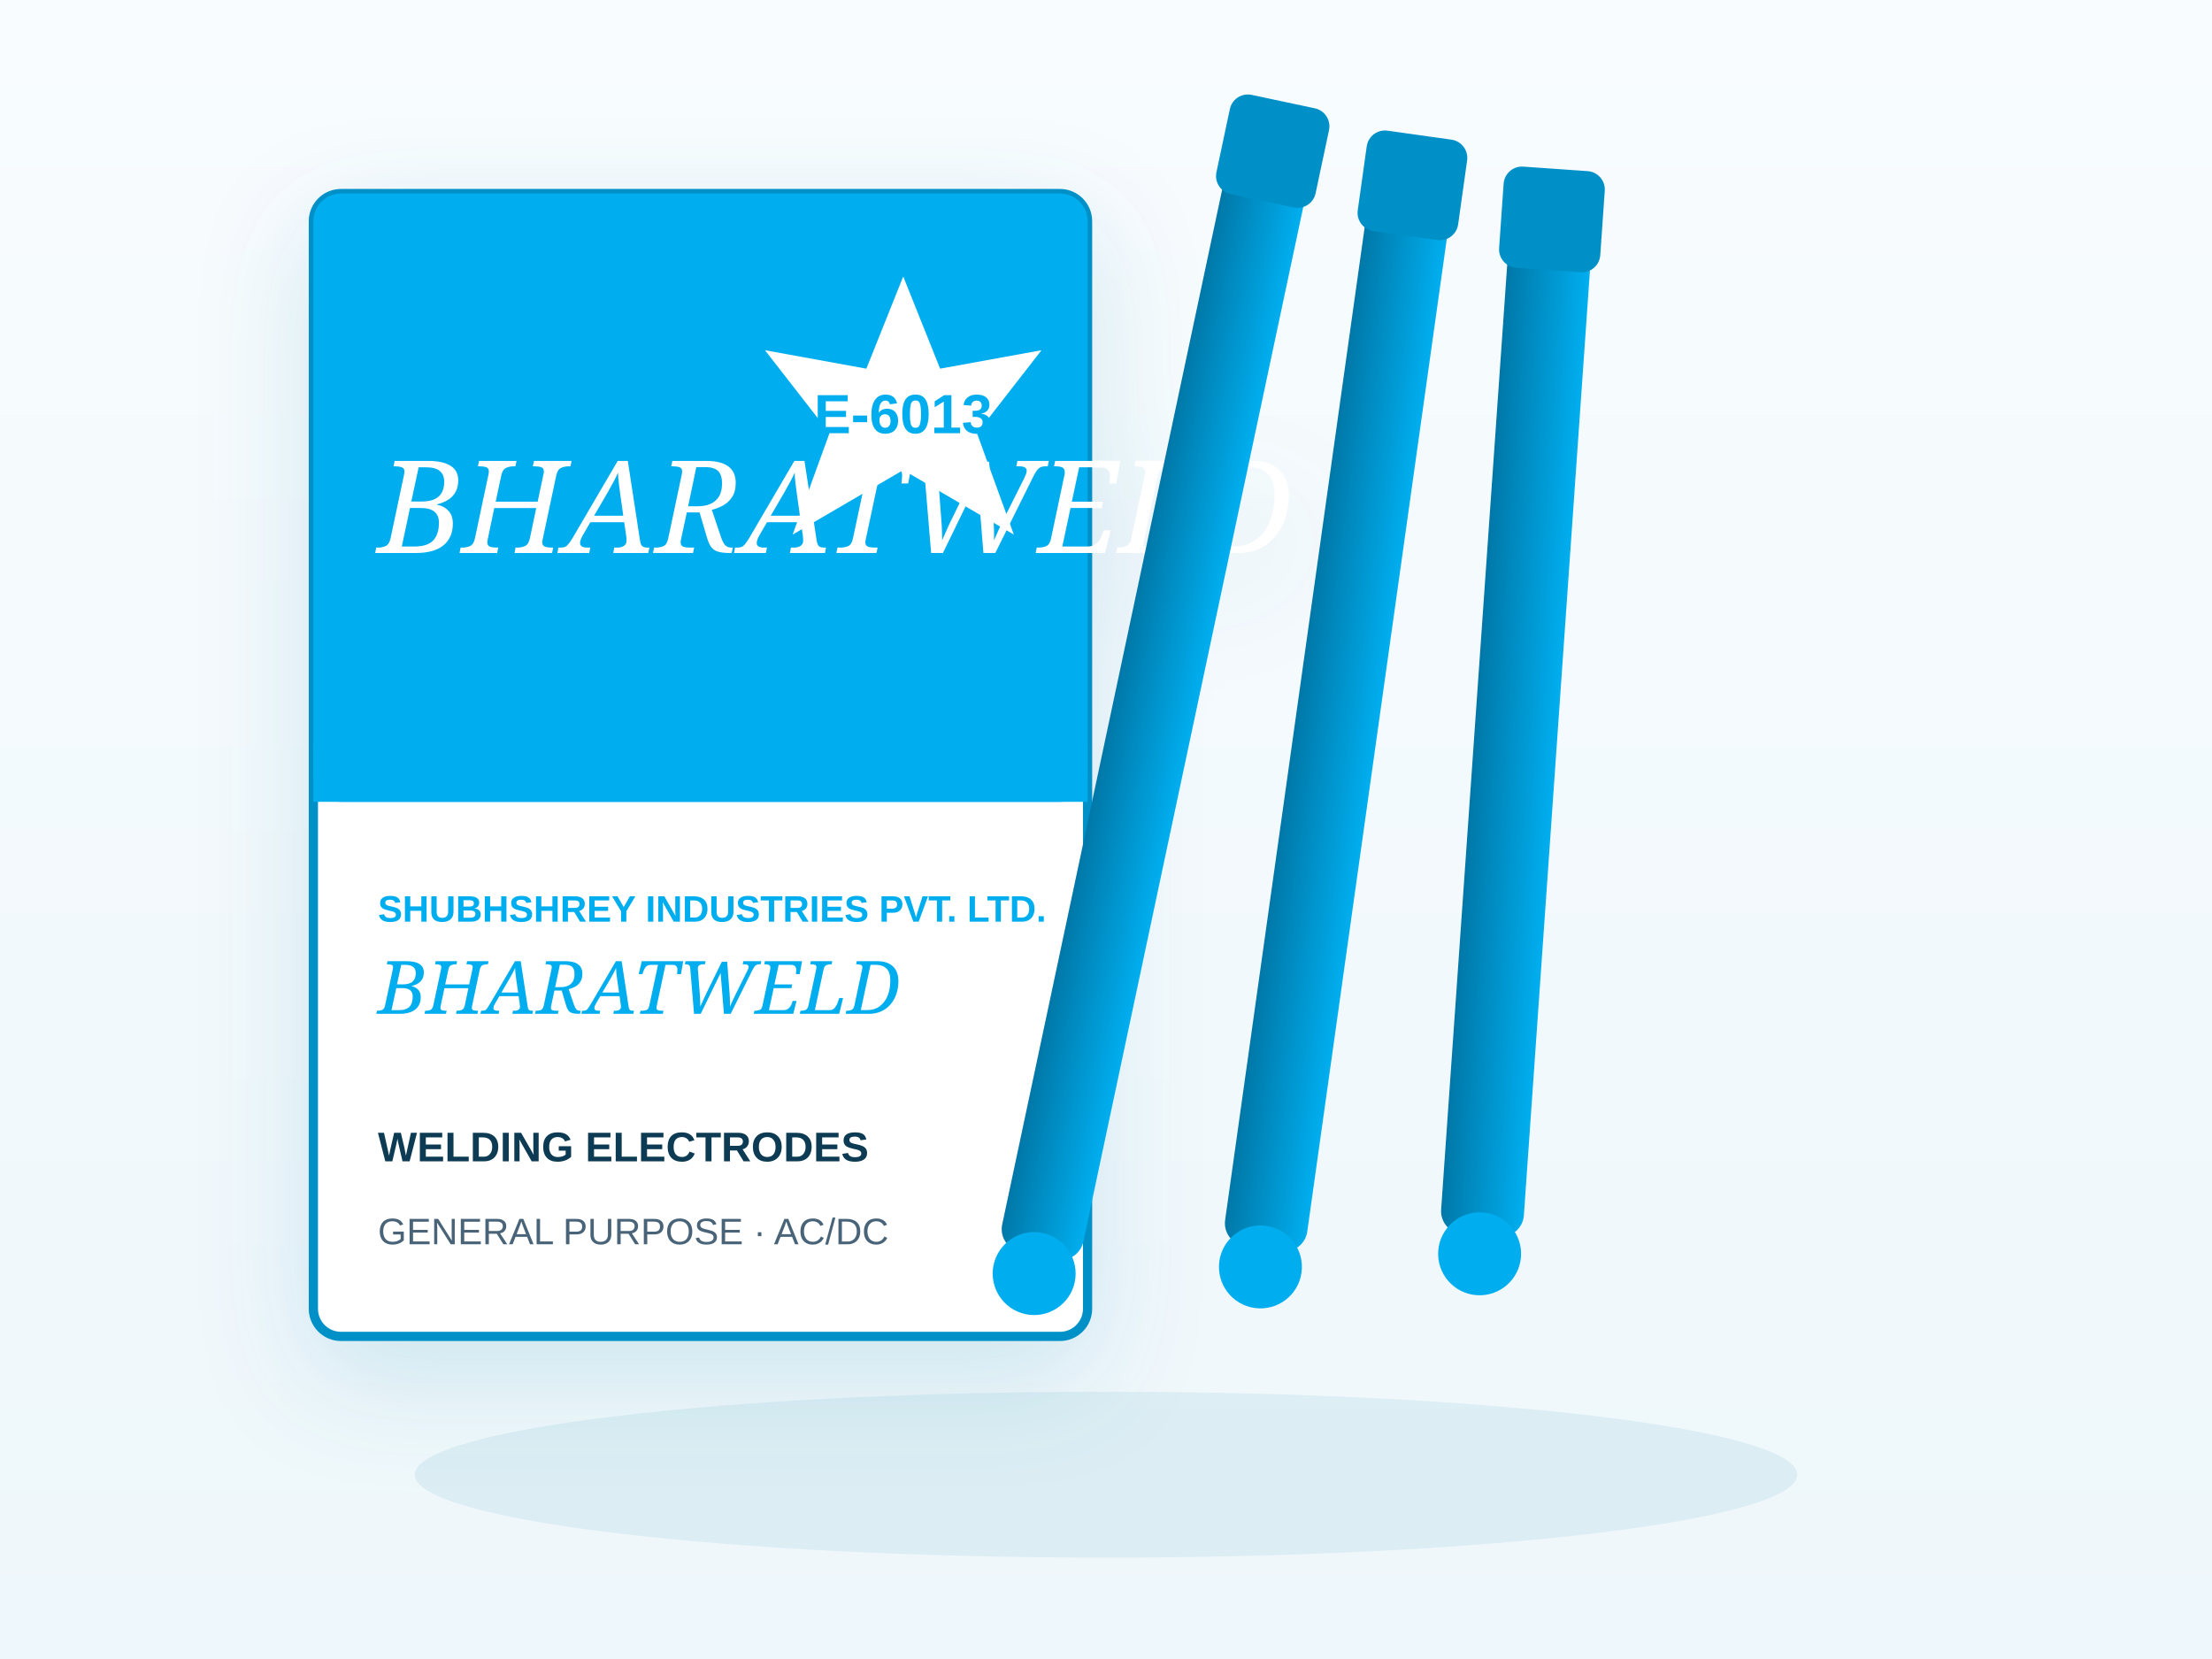
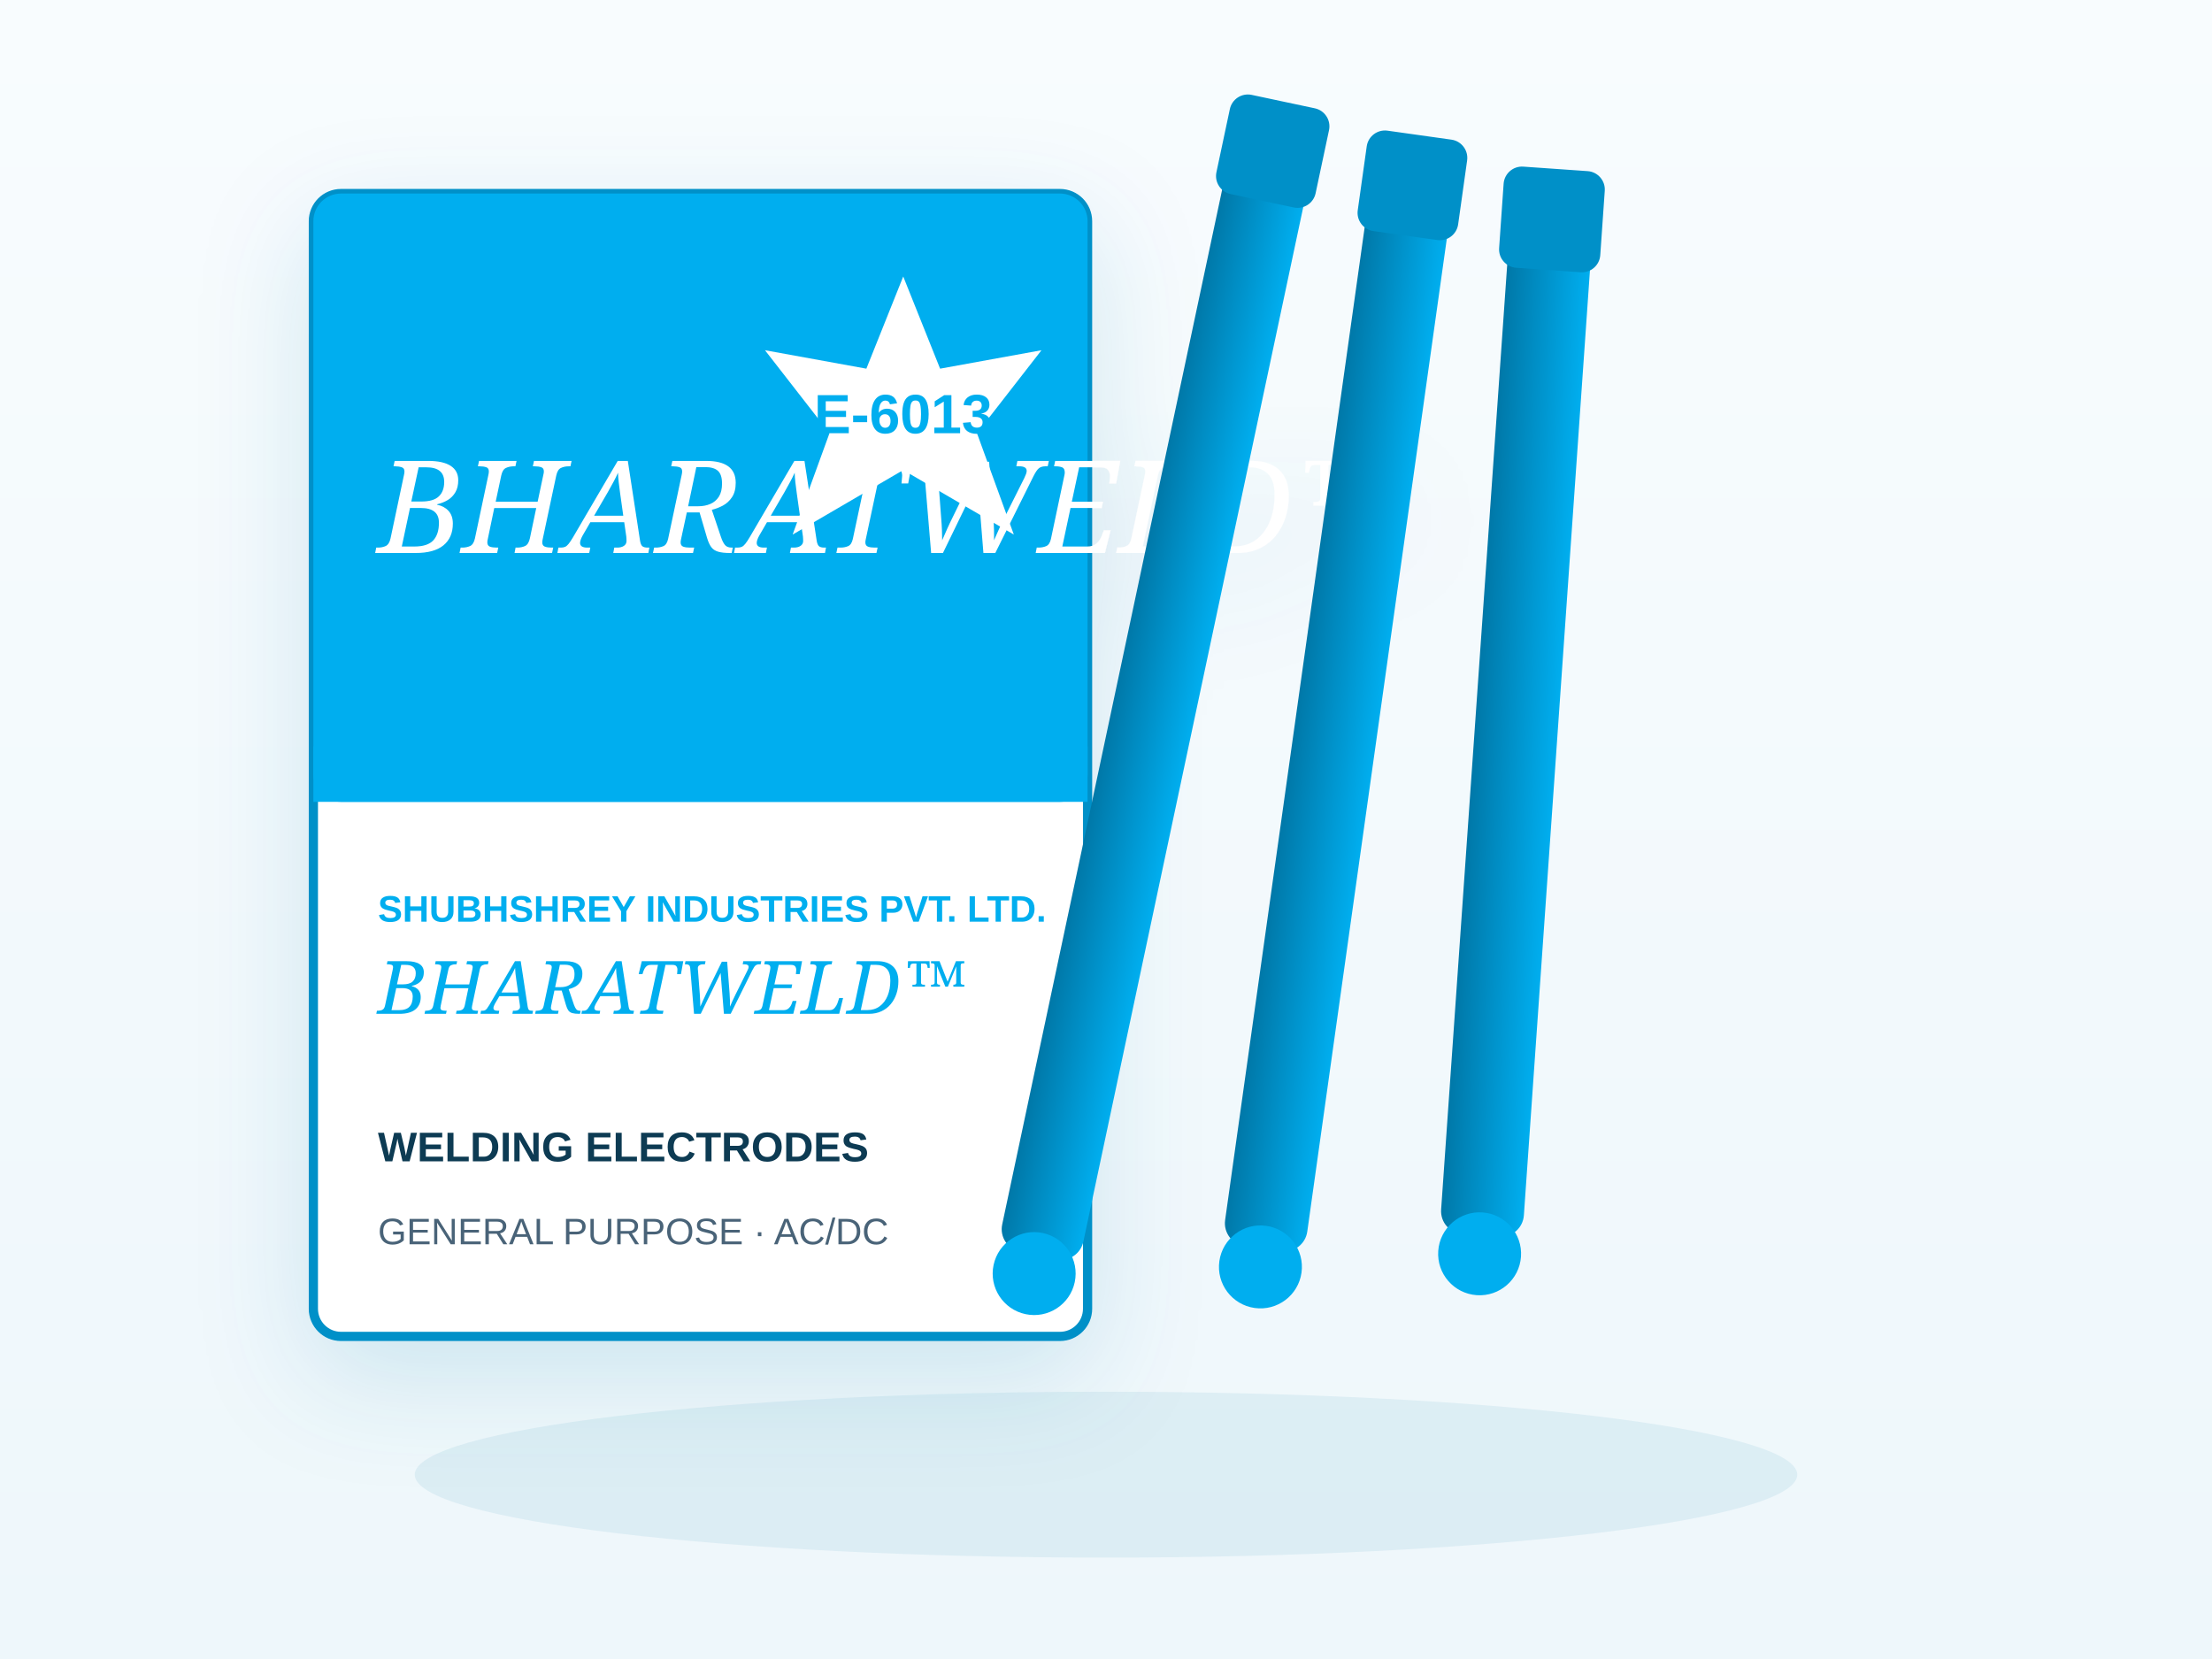
- <svg xmlns="http://www.w3.org/2000/svg" viewBox="0 0 480 360" role="img" aria-label="Bharatweld E-6013 welding rods with packaging">
+ <svg xmlns="http://www.w3.org/2000/svg" viewBox="0 0 480 360" role="img" aria-label="BHARATWELD™ E-6013 welding rods with packaging">
  <defs>
    <linearGradient id="bg" x1="0" y1="0" x2="0" y2="1">
      <stop offset="0%" stop-color="#f8fcfe" />
      <stop offset="100%" stop-color="#eef7fb" />
    </linearGradient>
    <linearGradient id="rod" x1="0" y1="0" x2="1" y2="0">
      <stop offset="0%" stop-color="#0078A8" />
      <stop offset="100%" stop-color="#00AEEF" />
    </linearGradient>
    <filter id="shadow" x="-20%" y="-20%" width="140%" height="140%">
      <feDropShadow dx="0" dy="8" stdDeviation="12" flood-color="#0078A8" flood-opacity="0.15" />
    </filter>
  </defs>
  <rect width="480" height="360" fill="url(#bg)" />
  <ellipse cx="240" cy="320" rx="150" ry="18" fill="#0078A8" opacity="0.08" />
  <g filter="url(#shadow)" transform="translate(68,42)">
    <rect x="0" y="0" width="168" height="248" rx="6" fill="#ffffff" stroke="#0090C8" stroke-width="2" />
    <rect x="0" y="0" width="168" height="132" rx="6" fill="#00AEEF" />
    <rect x="0" y="120" width="168" height="12" fill="#00AEEF" />
-     <text x="14" y="78" font-family="Georgia, serif" font-size="28" font-style="italic" fill="#ffffff">BHARATWELD</text>
+     <text x="14" y="78" font-family="Georgia, serif" font-size="28" font-style="italic" fill="#ffffff">BHARATWELD™</text>
    <polygon points="128,18 136,38 158,34 144,52 152,74 128,60 104,74 112,52 98,34 120,38" fill="#ffffff" />
    <text x="128" y="52" text-anchor="middle" font-family="Arial, sans-serif" font-size="12" font-weight="700" fill="#00AEEF">E-6013</text>
    <text x="14" y="158" font-family="Arial, sans-serif" font-size="8" font-weight="700" fill="#00AEEF">SHUBHSHREY INDUSTRIES PVT. LTD.</text>
-     <text x="14" y="178" font-family="Georgia, serif" font-size="16" font-style="italic" fill="#00AEEF">BHARATWELD</text>
+     <text x="14" y="178" font-family="Georgia, serif" font-size="16" font-style="italic" fill="#00AEEF">BHARATWELD™</text>
    <text x="14" y="210" font-family="Arial, sans-serif" font-size="9" font-weight="600" fill="#0D3A52">WELDING ELECTRODES</text>
    <text x="14" y="228" font-family="Arial, sans-serif" font-size="8" fill="#4A6478">GENERAL PURPOSE · AC/DC</text>
  </g>
  <g transform="translate(268,28) rotate(12)">
    <rect x="0" y="0" width="18" height="248" rx="5" fill="url(#rod)" />
    <rect x="-2" y="-8" width="22" height="22" rx="4" fill="#0090C8" />
    <circle cx="9" cy="252" r="9" fill="#00AEEF" />
  </g>
  <g transform="translate(298,36) rotate(8)">
    <rect x="0" y="0" width="18" height="236" rx="5" fill="url(#rod)" />
    <rect x="-2" y="-8" width="22" height="22" rx="4" fill="#0090C8" />
    <circle cx="9" cy="240" r="9" fill="#00AEEF" />
  </g>
  <g transform="translate(328,44) rotate(4)">
    <rect x="0" y="0" width="18" height="224" rx="5" fill="url(#rod)" />
    <rect x="-2" y="-8" width="22" height="22" rx="4" fill="#0090C8" />
    <circle cx="9" cy="228" r="9" fill="#00AEEF" />
  </g>
</svg>
